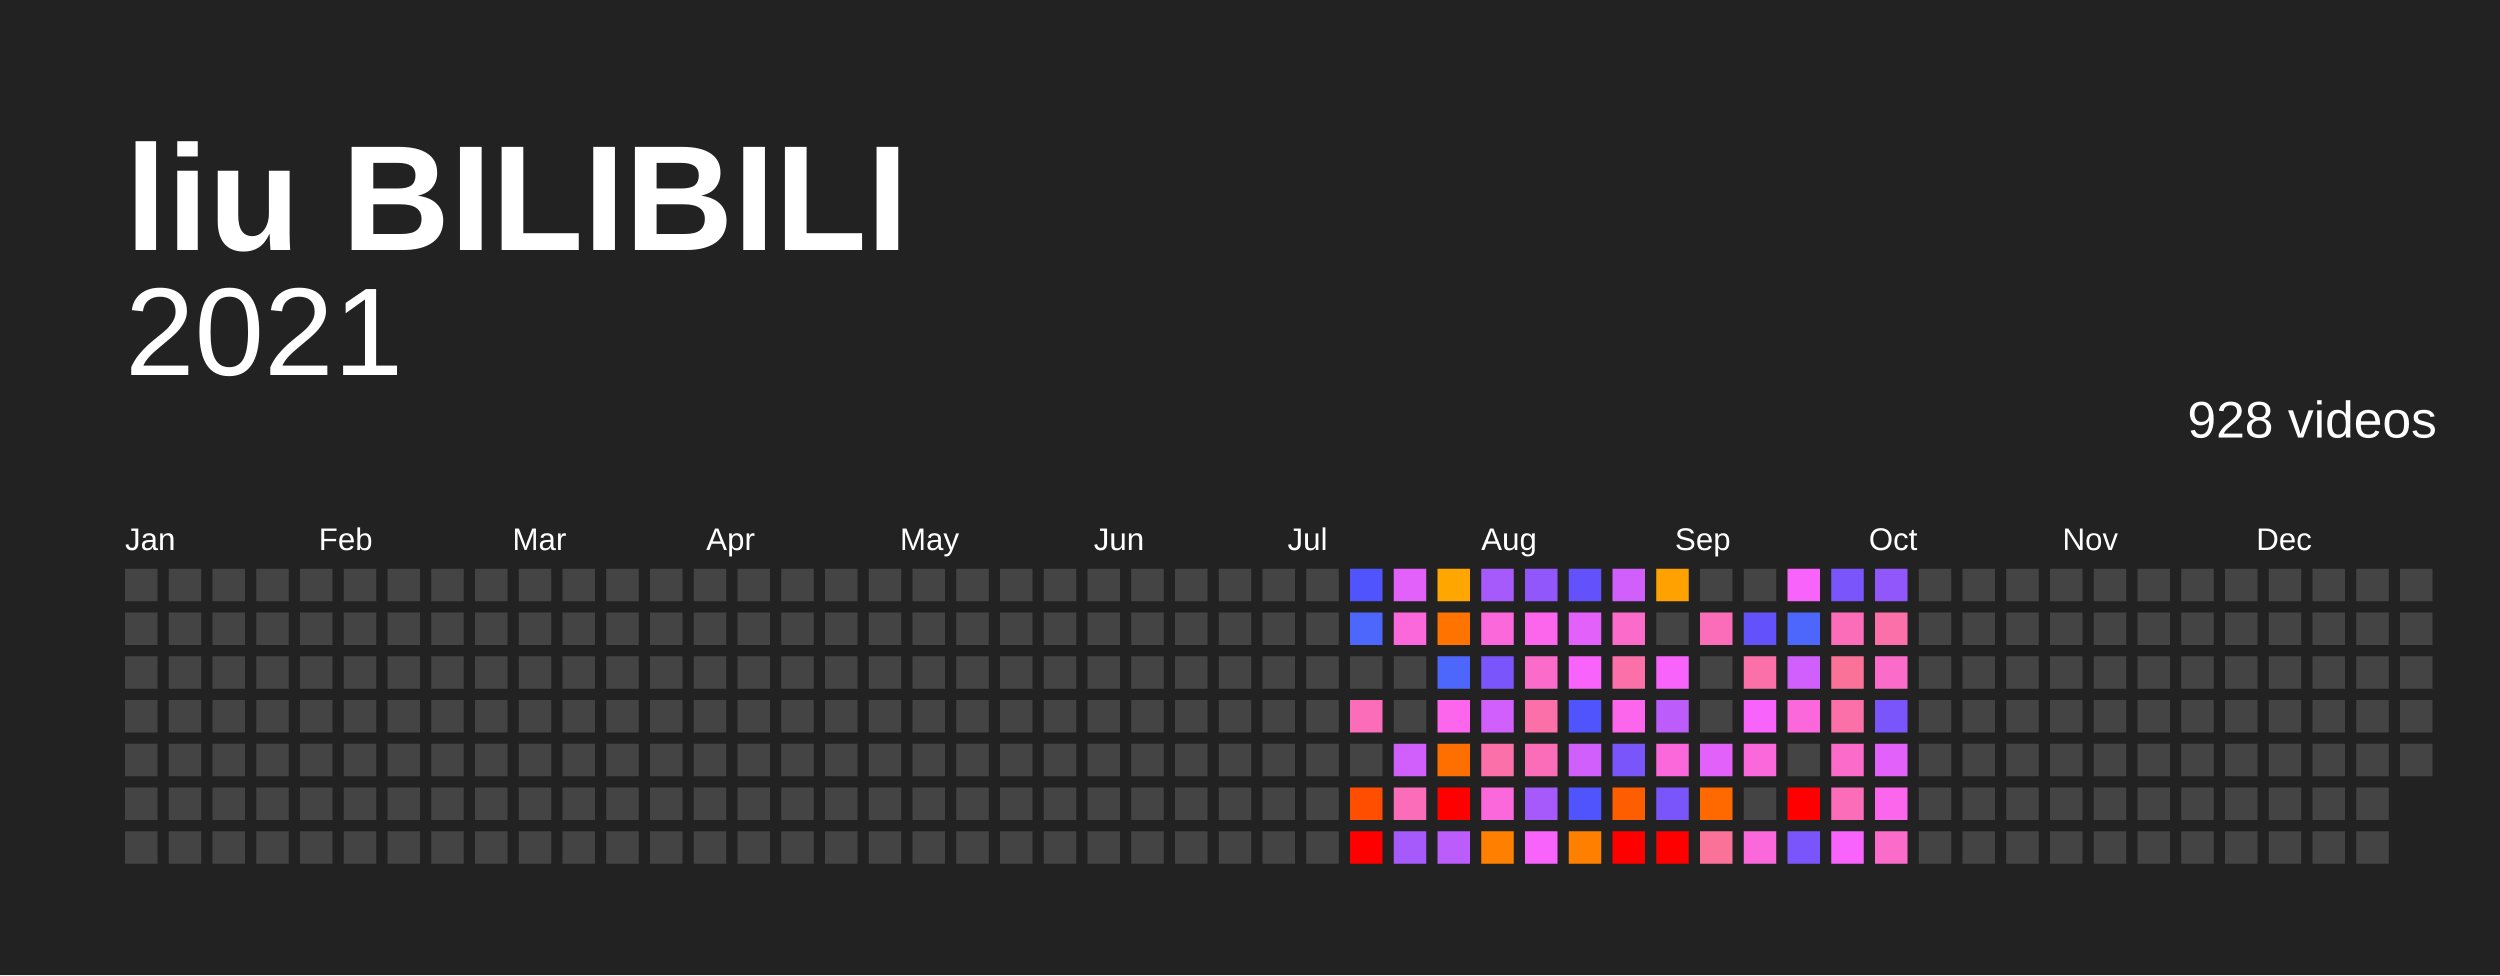
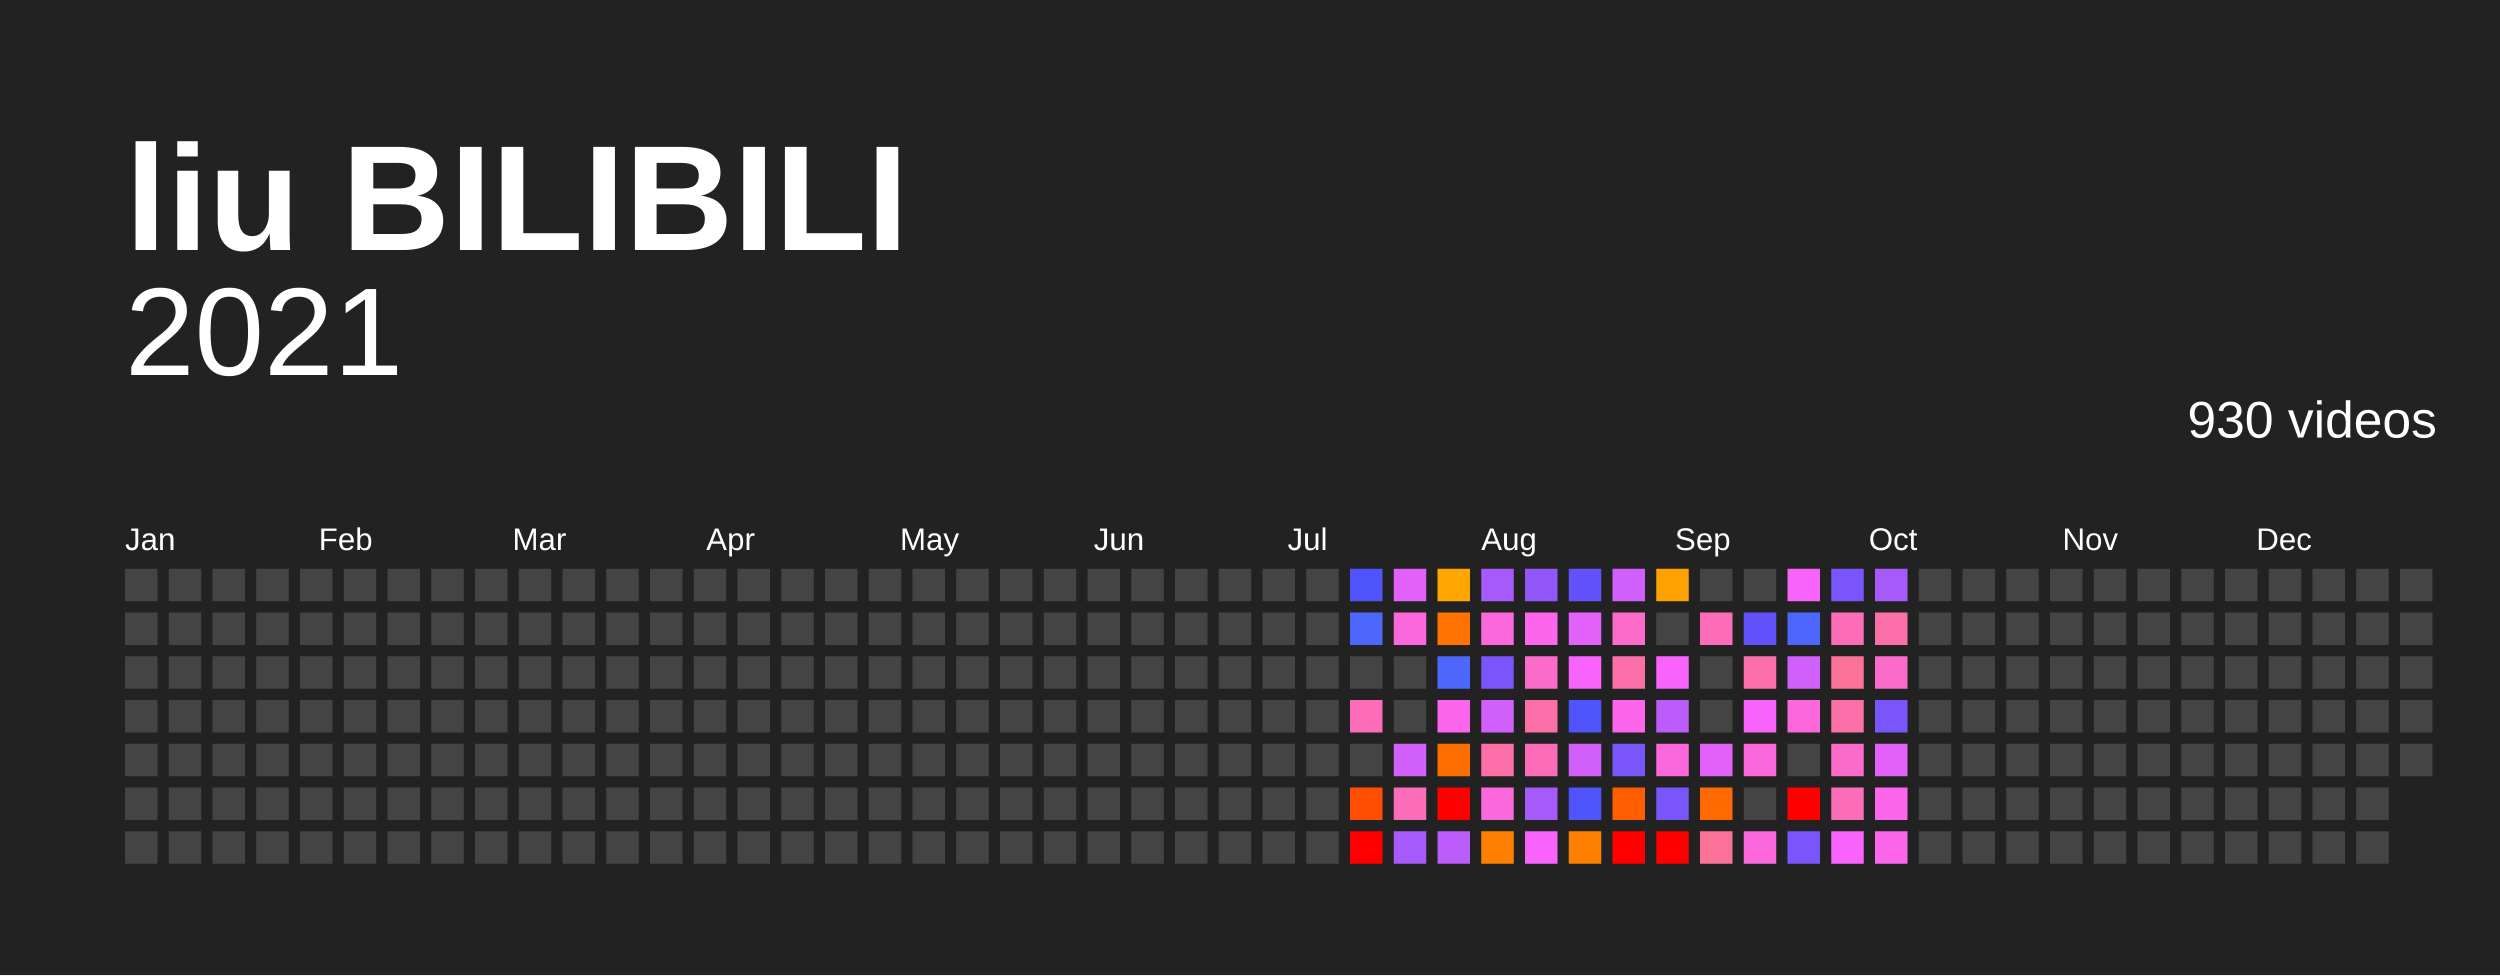
<svg xmlns="http://www.w3.org/2000/svg" baseProfile="full" height="78mm" version="1.1" viewBox="0,0,200,78" width="200mm">
  <defs />
  <rect fill="#222222" height="78" width="200" x="0" y="0" />
  <text fill="#FFFFFF" style="font-size:12px; font-family:Arial; font-weight:bold;" x="10" y="20">liu BILIBILI</text>
  <text alignment-baseline="hanging" fill="#FFFFFF" style="font-size:10.0px; font-family:Arial;" x="10" y="30">2021</text>
-   <text alignment-baseline="hanging" fill="#FFFFFF" style="font-size:4.125px; font-family:Arial;" x="175" y="35">928 videos</text>
+   <text alignment-baseline="hanging" fill="#FFFFFF" style="font-size:4.125px; font-family:Arial;" x="175" y="35">930 videos</text>
  <text fill="#FFFFFF" style="font-size:2.5px; font-family:Arial" x="10.0" y="44">Jan</text>
  <text fill="#FFFFFF" style="font-size:2.5px; font-family:Arial" x="25.5" y="44">Feb</text>
  <text fill="#FFFFFF" style="font-size:2.5px; font-family:Arial" x="41.0" y="44">Mar</text>
  <text fill="#FFFFFF" style="font-size:2.5px; font-family:Arial" x="56.5" y="44">Apr</text>
  <text fill="#FFFFFF" style="font-size:2.5px; font-family:Arial" x="72.0" y="44">May</text>
  <text fill="#FFFFFF" style="font-size:2.5px; font-family:Arial" x="87.5" y="44">Jun</text>
  <text fill="#FFFFFF" style="font-size:2.5px; font-family:Arial" x="103.0" y="44">Jul</text>
  <text fill="#FFFFFF" style="font-size:2.5px; font-family:Arial" x="118.5" y="44">Aug</text>
  <text fill="#FFFFFF" style="font-size:2.5px; font-family:Arial" x="134.0" y="44">Sep</text>
  <text fill="#FFFFFF" style="font-size:2.5px; font-family:Arial" x="149.5" y="44">Oct</text>
  <text fill="#FFFFFF" style="font-size:2.5px; font-family:Arial" x="165.0" y="44">Nov</text>
  <text fill="#FFFFFF" style="font-size:2.5px; font-family:Arial" x="180.5" y="44">Dec</text>
  <rect fill="#444444" height="2.6" width="2.6" x="10.0" y="45.5" />
  <rect fill="#444444" height="2.6" width="2.6" x="10.0" y="49.0" />
  <rect fill="#444444" height="2.6" width="2.6" x="10.0" y="52.5" />
  <rect fill="#444444" height="2.6" width="2.6" x="10.0" y="56.0" />
  <rect fill="#444444" height="2.6" width="2.6" x="10.0" y="59.5" />
  <rect fill="#444444" height="2.6" width="2.6" x="10.0" y="63.0" />
  <rect fill="#444444" height="2.6" width="2.6" x="10.0" y="66.5" />
  <rect fill="#444444" height="2.6" width="2.6" x="13.5" y="45.5" />
  <rect fill="#444444" height="2.6" width="2.6" x="13.5" y="49.0" />
  <rect fill="#444444" height="2.6" width="2.6" x="13.5" y="52.5" />
  <rect fill="#444444" height="2.6" width="2.6" x="13.5" y="56.0" />
  <rect fill="#444444" height="2.6" width="2.6" x="13.5" y="59.5" />
  <rect fill="#444444" height="2.6" width="2.6" x="13.5" y="63.0" />
  <rect fill="#444444" height="2.6" width="2.6" x="13.5" y="66.5" />
  <rect fill="#444444" height="2.6" width="2.6" x="17.0" y="45.5" />
  <rect fill="#444444" height="2.6" width="2.6" x="17.0" y="49.0" />
  <rect fill="#444444" height="2.6" width="2.6" x="17.0" y="52.5" />
  <rect fill="#444444" height="2.6" width="2.6" x="17.0" y="56.0" />
  <rect fill="#444444" height="2.6" width="2.6" x="17.0" y="59.5" />
  <rect fill="#444444" height="2.6" width="2.6" x="17.0" y="63.0" />
  <rect fill="#444444" height="2.6" width="2.6" x="17.0" y="66.5" />
  <rect fill="#444444" height="2.6" width="2.6" x="20.5" y="45.5" />
  <rect fill="#444444" height="2.6" width="2.6" x="20.5" y="49.0" />
  <rect fill="#444444" height="2.6" width="2.6" x="20.5" y="52.5" />
  <rect fill="#444444" height="2.6" width="2.6" x="20.5" y="56.0" />
  <rect fill="#444444" height="2.6" width="2.6" x="20.5" y="59.5" />
  <rect fill="#444444" height="2.6" width="2.6" x="20.5" y="63.0" />
  <rect fill="#444444" height="2.6" width="2.6" x="20.5" y="66.5" />
  <rect fill="#444444" height="2.6" width="2.6" x="24.0" y="45.5" />
  <rect fill="#444444" height="2.6" width="2.6" x="24.0" y="49.0" />
  <rect fill="#444444" height="2.6" width="2.6" x="24.0" y="52.5" />
  <rect fill="#444444" height="2.6" width="2.6" x="24.0" y="56.0" />
  <rect fill="#444444" height="2.6" width="2.6" x="24.0" y="59.5" />
  <rect fill="#444444" height="2.6" width="2.6" x="24.0" y="63.0" />
  <rect fill="#444444" height="2.6" width="2.6" x="24.0" y="66.5" />
  <rect fill="#444444" height="2.6" width="2.6" x="27.5" y="45.5" />
  <rect fill="#444444" height="2.6" width="2.6" x="27.5" y="49.0" />
  <rect fill="#444444" height="2.6" width="2.6" x="27.5" y="52.5" />
  <rect fill="#444444" height="2.6" width="2.6" x="27.5" y="56.0" />
  <rect fill="#444444" height="2.6" width="2.6" x="27.5" y="59.5" />
  <rect fill="#444444" height="2.6" width="2.6" x="27.5" y="63.0" />
  <rect fill="#444444" height="2.6" width="2.6" x="27.5" y="66.5" />
  <rect fill="#444444" height="2.6" width="2.6" x="31.0" y="45.5" />
  <rect fill="#444444" height="2.6" width="2.6" x="31.0" y="49.0" />
  <rect fill="#444444" height="2.6" width="2.6" x="31.0" y="52.5" />
  <rect fill="#444444" height="2.6" width="2.6" x="31.0" y="56.0" />
  <rect fill="#444444" height="2.6" width="2.6" x="31.0" y="59.5" />
  <rect fill="#444444" height="2.6" width="2.6" x="31.0" y="63.0" />
  <rect fill="#444444" height="2.6" width="2.6" x="31.0" y="66.5" />
  <rect fill="#444444" height="2.6" width="2.6" x="34.5" y="45.5" />
  <rect fill="#444444" height="2.6" width="2.6" x="34.5" y="49.0" />
  <rect fill="#444444" height="2.6" width="2.6" x="34.5" y="52.5" />
  <rect fill="#444444" height="2.6" width="2.6" x="34.5" y="56.0" />
  <rect fill="#444444" height="2.6" width="2.6" x="34.5" y="59.5" />
  <rect fill="#444444" height="2.6" width="2.6" x="34.5" y="63.0" />
  <rect fill="#444444" height="2.6" width="2.6" x="34.5" y="66.5" />
  <rect fill="#444444" height="2.6" width="2.6" x="38.0" y="45.5" />
  <rect fill="#444444" height="2.6" width="2.6" x="38.0" y="49.0" />
  <rect fill="#444444" height="2.6" width="2.6" x="38.0" y="52.5" />
  <rect fill="#444444" height="2.6" width="2.6" x="38.0" y="56.0" />
  <rect fill="#444444" height="2.6" width="2.6" x="38.0" y="59.5" />
  <rect fill="#444444" height="2.6" width="2.6" x="38.0" y="63.0" />
  <rect fill="#444444" height="2.6" width="2.6" x="38.0" y="66.5" />
  <rect fill="#444444" height="2.6" width="2.6" x="41.5" y="45.5" />
  <rect fill="#444444" height="2.6" width="2.6" x="41.5" y="49.0" />
  <rect fill="#444444" height="2.6" width="2.6" x="41.5" y="52.5" />
  <rect fill="#444444" height="2.6" width="2.6" x="41.5" y="56.0" />
  <rect fill="#444444" height="2.6" width="2.6" x="41.5" y="59.5" />
  <rect fill="#444444" height="2.6" width="2.6" x="41.5" y="63.0" />
  <rect fill="#444444" height="2.6" width="2.6" x="41.5" y="66.5" />
  <rect fill="#444444" height="2.6" width="2.6" x="45.0" y="45.5" />
  <rect fill="#444444" height="2.6" width="2.6" x="45.0" y="49.0" />
  <rect fill="#444444" height="2.6" width="2.6" x="45.0" y="52.5" />
  <rect fill="#444444" height="2.6" width="2.6" x="45.0" y="56.0" />
  <rect fill="#444444" height="2.6" width="2.6" x="45.0" y="59.5" />
  <rect fill="#444444" height="2.6" width="2.6" x="45.0" y="63.0" />
  <rect fill="#444444" height="2.6" width="2.6" x="45.0" y="66.5" />
  <rect fill="#444444" height="2.6" width="2.6" x="48.5" y="45.5" />
  <rect fill="#444444" height="2.6" width="2.6" x="48.5" y="49.0" />
  <rect fill="#444444" height="2.6" width="2.6" x="48.5" y="52.5" />
  <rect fill="#444444" height="2.6" width="2.6" x="48.5" y="56.0" />
  <rect fill="#444444" height="2.6" width="2.6" x="48.5" y="59.5" />
  <rect fill="#444444" height="2.6" width="2.6" x="48.5" y="63.0" />
  <rect fill="#444444" height="2.6" width="2.6" x="48.5" y="66.5" />
  <rect fill="#444444" height="2.6" width="2.6" x="52.0" y="45.5" />
  <rect fill="#444444" height="2.6" width="2.6" x="52.0" y="49.0" />
  <rect fill="#444444" height="2.6" width="2.6" x="52.0" y="52.5" />
  <rect fill="#444444" height="2.6" width="2.6" x="52.0" y="56.0" />
  <rect fill="#444444" height="2.6" width="2.6" x="52.0" y="59.5" />
  <rect fill="#444444" height="2.6" width="2.6" x="52.0" y="63.0" />
  <rect fill="#444444" height="2.6" width="2.6" x="52.0" y="66.5" />
  <rect fill="#444444" height="2.6" width="2.6" x="55.5" y="45.5" />
  <rect fill="#444444" height="2.6" width="2.6" x="55.5" y="49.0" />
  <rect fill="#444444" height="2.6" width="2.6" x="55.5" y="52.5" />
  <rect fill="#444444" height="2.6" width="2.6" x="55.5" y="56.0" />
  <rect fill="#444444" height="2.6" width="2.6" x="55.5" y="59.5" />
  <rect fill="#444444" height="2.6" width="2.6" x="55.5" y="63.0" />
  <rect fill="#444444" height="2.6" width="2.6" x="55.5" y="66.5" />
  <rect fill="#444444" height="2.6" width="2.6" x="59.0" y="45.5" />
  <rect fill="#444444" height="2.6" width="2.6" x="59.0" y="49.0" />
  <rect fill="#444444" height="2.6" width="2.6" x="59.0" y="52.5" />
  <rect fill="#444444" height="2.6" width="2.6" x="59.0" y="56.0" />
  <rect fill="#444444" height="2.6" width="2.6" x="59.0" y="59.5" />
  <rect fill="#444444" height="2.6" width="2.6" x="59.0" y="63.0" />
  <rect fill="#444444" height="2.6" width="2.6" x="59.0" y="66.5" />
  <rect fill="#444444" height="2.6" width="2.6" x="62.5" y="45.5" />
  <rect fill="#444444" height="2.6" width="2.6" x="62.5" y="49.0" />
  <rect fill="#444444" height="2.6" width="2.6" x="62.5" y="52.5" />
  <rect fill="#444444" height="2.6" width="2.6" x="62.5" y="56.0" />
  <rect fill="#444444" height="2.6" width="2.6" x="62.5" y="59.5" />
  <rect fill="#444444" height="2.6" width="2.6" x="62.5" y="63.0" />
  <rect fill="#444444" height="2.6" width="2.6" x="62.5" y="66.5" />
  <rect fill="#444444" height="2.6" width="2.6" x="66.0" y="45.5" />
  <rect fill="#444444" height="2.6" width="2.6" x="66.0" y="49.0" />
  <rect fill="#444444" height="2.6" width="2.6" x="66.0" y="52.5" />
  <rect fill="#444444" height="2.6" width="2.6" x="66.0" y="56.0" />
  <rect fill="#444444" height="2.6" width="2.6" x="66.0" y="59.5" />
  <rect fill="#444444" height="2.6" width="2.6" x="66.0" y="63.0" />
  <rect fill="#444444" height="2.6" width="2.6" x="66.0" y="66.5" />
  <rect fill="#444444" height="2.6" width="2.6" x="69.5" y="45.5" />
  <rect fill="#444444" height="2.6" width="2.6" x="69.5" y="49.0" />
  <rect fill="#444444" height="2.6" width="2.6" x="69.5" y="52.5" />
  <rect fill="#444444" height="2.6" width="2.6" x="69.5" y="56.0" />
  <rect fill="#444444" height="2.6" width="2.6" x="69.5" y="59.5" />
  <rect fill="#444444" height="2.6" width="2.6" x="69.5" y="63.0" />
  <rect fill="#444444" height="2.6" width="2.6" x="69.5" y="66.5" />
  <rect fill="#444444" height="2.6" width="2.6" x="73.0" y="45.5" />
  <rect fill="#444444" height="2.6" width="2.6" x="73.0" y="49.0" />
  <rect fill="#444444" height="2.6" width="2.6" x="73.0" y="52.5" />
  <rect fill="#444444" height="2.6" width="2.6" x="73.0" y="56.0" />
  <rect fill="#444444" height="2.6" width="2.6" x="73.0" y="59.5" />
  <rect fill="#444444" height="2.6" width="2.6" x="73.0" y="63.0" />
  <rect fill="#444444" height="2.6" width="2.6" x="73.0" y="66.5" />
  <rect fill="#444444" height="2.6" width="2.6" x="76.5" y="45.5" />
  <rect fill="#444444" height="2.6" width="2.6" x="76.5" y="49.0" />
  <rect fill="#444444" height="2.6" width="2.6" x="76.5" y="52.5" />
  <rect fill="#444444" height="2.6" width="2.6" x="76.5" y="56.0" />
  <rect fill="#444444" height="2.6" width="2.6" x="76.5" y="59.5" />
  <rect fill="#444444" height="2.6" width="2.6" x="76.5" y="63.0" />
  <rect fill="#444444" height="2.6" width="2.6" x="76.5" y="66.5" />
  <rect fill="#444444" height="2.6" width="2.6" x="80.0" y="45.5" />
  <rect fill="#444444" height="2.6" width="2.6" x="80.0" y="49.0" />
  <rect fill="#444444" height="2.6" width="2.6" x="80.0" y="52.5" />
  <rect fill="#444444" height="2.6" width="2.6" x="80.0" y="56.0" />
  <rect fill="#444444" height="2.6" width="2.6" x="80.0" y="59.5" />
  <rect fill="#444444" height="2.6" width="2.6" x="80.0" y="63.0" />
  <rect fill="#444444" height="2.6" width="2.6" x="80.0" y="66.5" />
  <rect fill="#444444" height="2.6" width="2.6" x="83.5" y="45.5" />
  <rect fill="#444444" height="2.6" width="2.6" x="83.5" y="49.0" />
  <rect fill="#444444" height="2.6" width="2.6" x="83.5" y="52.5" />
  <rect fill="#444444" height="2.6" width="2.6" x="83.5" y="56.0" />
  <rect fill="#444444" height="2.6" width="2.6" x="83.5" y="59.5" />
  <rect fill="#444444" height="2.6" width="2.6" x="83.5" y="63.0" />
  <rect fill="#444444" height="2.6" width="2.6" x="83.5" y="66.5" />
  <rect fill="#444444" height="2.6" width="2.6" x="87.0" y="45.5" />
  <rect fill="#444444" height="2.6" width="2.6" x="87.0" y="49.0" />
  <rect fill="#444444" height="2.6" width="2.6" x="87.0" y="52.5" />
  <rect fill="#444444" height="2.6" width="2.6" x="87.0" y="56.0" />
  <rect fill="#444444" height="2.6" width="2.6" x="87.0" y="59.5" />
  <rect fill="#444444" height="2.6" width="2.6" x="87.0" y="63.0" />
  <rect fill="#444444" height="2.6" width="2.6" x="87.0" y="66.5" />
  <rect fill="#444444" height="2.6" width="2.6" x="90.5" y="45.5" />
  <rect fill="#444444" height="2.6" width="2.6" x="90.5" y="49.0" />
  <rect fill="#444444" height="2.6" width="2.6" x="90.5" y="52.5" />
  <rect fill="#444444" height="2.6" width="2.6" x="90.5" y="56.0" />
  <rect fill="#444444" height="2.6" width="2.6" x="90.5" y="59.5" />
  <rect fill="#444444" height="2.6" width="2.6" x="90.5" y="63.0" />
  <rect fill="#444444" height="2.6" width="2.6" x="90.5" y="66.5" />
  <rect fill="#444444" height="2.6" width="2.6" x="94.0" y="45.5" />
  <rect fill="#444444" height="2.6" width="2.6" x="94.0" y="49.0" />
  <rect fill="#444444" height="2.6" width="2.6" x="94.0" y="52.5" />
  <rect fill="#444444" height="2.6" width="2.6" x="94.0" y="56.0" />
  <rect fill="#444444" height="2.6" width="2.6" x="94.0" y="59.5" />
  <rect fill="#444444" height="2.6" width="2.6" x="94.0" y="63.0" />
  <rect fill="#444444" height="2.6" width="2.6" x="94.0" y="66.5" />
  <rect fill="#444444" height="2.6" width="2.6" x="97.5" y="45.5" />
  <rect fill="#444444" height="2.6" width="2.6" x="97.5" y="49.0" />
  <rect fill="#444444" height="2.6" width="2.6" x="97.5" y="52.5" />
  <rect fill="#444444" height="2.6" width="2.6" x="97.5" y="56.0" />
  <rect fill="#444444" height="2.6" width="2.6" x="97.5" y="59.5" />
  <rect fill="#444444" height="2.6" width="2.6" x="97.5" y="63.0" />
  <rect fill="#444444" height="2.6" width="2.6" x="97.5" y="66.5" />
  <rect fill="#444444" height="2.6" width="2.6" x="101.0" y="45.5" />
  <rect fill="#444444" height="2.6" width="2.6" x="101.0" y="49.0" />
  <rect fill="#444444" height="2.6" width="2.6" x="101.0" y="52.5" />
  <rect fill="#444444" height="2.6" width="2.6" x="101.0" y="56.0" />
  <rect fill="#444444" height="2.6" width="2.6" x="101.0" y="59.5" />
  <rect fill="#444444" height="2.6" width="2.6" x="101.0" y="63.0" />
  <rect fill="#444444" height="2.6" width="2.6" x="101.0" y="66.5" />
  <rect fill="#444444" height="2.6" width="2.6" x="104.5" y="45.5" />
  <rect fill="#444444" height="2.6" width="2.6" x="104.5" y="49.0" />
  <rect fill="#444444" height="2.6" width="2.6" x="104.5" y="52.5" />
  <rect fill="#444444" height="2.6" width="2.6" x="104.5" y="56.0" />
  <rect fill="#444444" height="2.6" width="2.6" x="104.5" y="59.5" />
  <rect fill="#444444" height="2.6" width="2.6" x="104.5" y="63.0" />
  <rect fill="#444444" height="2.6" width="2.6" x="104.5" y="66.5" />
  <rect fill="#5054fc" height="2.6" width="2.6" x="108.0" y="45.5" />
  <rect fill="#4d67fc" height="2.6" width="2.6" x="108.0" y="49.0" />
  <rect fill="#444444" height="2.6" width="2.6" x="108.0" y="52.5" />
  <rect fill="#fb6db9" height="2.6" width="2.6" x="108.0" y="56.0" />
  <rect fill="#444444" height="2.6" width="2.6" x="108.0" y="59.5" />
  <rect fill="#ff4e00" height="2.6" width="2.6" x="108.0" y="63.0" />
  <rect fill="red" height="2.6" width="2.6" x="108.0" y="66.5" />
  <rect fill="#e361fb" height="2.6" width="2.6" x="111.5" y="45.5" />
  <rect fill="#fb68db" height="2.6" width="2.6" x="111.5" y="49.0" />
  <rect fill="#444444" height="2.6" width="2.6" x="111.5" y="52.5" />
  <rect fill="#444444" height="2.6" width="2.6" x="111.5" y="56.0" />
  <rect fill="#d05ffb" height="2.6" width="2.6" x="111.5" y="59.5" />
  <rect fill="#fb6db9" height="2.6" width="2.6" x="111.5" y="63.0" />
  <rect fill="#a65afb" height="2.6" width="2.6" x="111.5" y="66.5" />
  <rect fill="#ffa600" height="2.6" width="2.6" x="115.0" y="45.5" />
  <rect fill="#ff7400" height="2.6" width="2.6" x="115.0" y="49.0" />
  <rect fill="#4d67fc" height="2.6" width="2.6" x="115.0" y="52.5" />
  <rect fill="#fb66ed" height="2.6" width="2.6" x="115.0" y="56.0" />
  <rect fill="#ff6f00" height="2.6" width="2.6" x="115.0" y="59.5" />
  <rect fill="red" height="2.6" width="2.6" x="115.0" y="63.0" />
  <rect fill="#bb5cfb" height="2.6" width="2.6" x="115.0" y="66.5" />
  <rect fill="#a65afb" height="2.6" width="2.6" x="118.5" y="45.5" />
  <rect fill="#fb68db" height="2.6" width="2.6" x="118.5" y="49.0" />
  <rect fill="#7a55fb" height="2.6" width="2.6" x="118.5" y="52.5" />
  <rect fill="#d05ffb" height="2.6" width="2.6" x="118.5" y="56.0" />
  <rect fill="#fb70a9" height="2.6" width="2.6" x="118.5" y="59.5" />
  <rect fill="#fb68db" height="2.6" width="2.6" x="118.5" y="63.0" />
  <rect fill="#ff7f00" height="2.6" width="2.6" x="118.5" y="66.5" />
  <rect fill="#9157fb" height="2.6" width="2.6" x="122.0" y="45.5" />
  <rect fill="#fb66ed" height="2.6" width="2.6" x="122.0" y="49.0" />
  <rect fill="#fb6bca" height="2.6" width="2.6" x="122.0" y="52.5" />
  <rect fill="#fb70a9" height="2.6" width="2.6" x="122.0" y="56.0" />
  <rect fill="#fb6db9" height="2.6" width="2.6" x="122.0" y="59.5" />
  <rect fill="#a65afb" height="2.6" width="2.6" x="122.0" y="63.0" />
  <rect fill="#f763fb" height="2.6" width="2.6" x="122.0" y="66.5" />
  <rect fill="#6352fc" height="2.6" width="2.6" x="125.5" y="45.5" />
  <rect fill="#e361fb" height="2.6" width="2.6" x="125.5" y="49.0" />
  <rect fill="#f763fb" height="2.6" width="2.6" x="125.5" y="52.5" />
  <rect fill="#5054fc" height="2.6" width="2.6" x="125.5" y="56.0" />
  <rect fill="#d05ffb" height="2.6" width="2.6" x="125.5" y="59.5" />
  <rect fill="#5054fc" height="2.6" width="2.6" x="125.5" y="63.0" />
  <rect fill="#ff7f00" height="2.6" width="2.6" x="125.5" y="66.5" />
  <rect fill="#d05ffb" height="2.6" width="2.6" x="129.0" y="45.5" />
  <rect fill="#fb6bca" height="2.6" width="2.6" x="129.0" y="49.0" />
  <rect fill="#fb70a9" height="2.6" width="2.6" x="129.0" y="52.5" />
  <rect fill="#fb66ed" height="2.6" width="2.6" x="129.0" y="56.0" />
  <rect fill="#7a55fb" height="2.6" width="2.6" x="129.0" y="59.5" />
  <rect fill="#ff5e00" height="2.6" width="2.6" x="129.0" y="63.0" />
  <rect fill="red" height="2.6" width="2.6" x="129.0" y="66.5" />
  <rect fill="#ffa100" height="2.6" width="2.6" x="132.5" y="45.5" />
  <rect fill="#444444" height="2.6" width="2.6" x="132.5" y="49.0" />
  <rect fill="#f763fb" height="2.6" width="2.6" x="132.5" y="52.5" />
  <rect fill="#bb5cfb" height="2.6" width="2.6" x="132.5" y="56.0" />
  <rect fill="#fb68db" height="2.6" width="2.6" x="132.5" y="59.5" />
  <rect fill="#7a55fb" height="2.6" width="2.6" x="132.5" y="63.0" />
  <rect fill="red" height="2.6" width="2.6" x="132.5" y="66.5" />
  <rect fill="#444444" height="2.6" width="2.6" x="136.0" y="45.5" />
  <rect fill="#fb6db9" height="2.6" width="2.6" x="136.0" y="49.0" />
  <rect fill="#444444" height="2.6" width="2.6" x="136.0" y="52.5" />
  <rect fill="#444444" height="2.6" width="2.6" x="136.0" y="56.0" />
  <rect fill="#e361fb" height="2.6" width="2.6" x="136.0" y="59.5" />
  <rect fill="#ff6900" height="2.6" width="2.6" x="136.0" y="63.0" />
  <rect fill="#fb7299" height="2.6" width="2.6" x="136.0" y="66.5" />
  <rect fill="#444444" height="2.6" width="2.6" x="139.5" y="45.5" />
  <rect fill="#6352fc" height="2.6" width="2.6" x="139.5" y="49.0" />
  <rect fill="#fb70a9" height="2.6" width="2.6" x="139.5" y="52.5" />
  <rect fill="#f763fb" height="2.6" width="2.6" x="139.5" y="56.0" />
  <rect fill="#fb68db" height="2.6" width="2.6" x="139.5" y="59.5" />
  <rect fill="#444444" height="2.6" width="2.6" x="139.5" y="63.0" />
  <rect fill="#fb68db" height="2.6" width="2.6" x="139.5" y="66.5" />
  <rect fill="#f763fb" height="2.6" width="2.6" x="143.0" y="45.5" />
  <rect fill="#4d67fc" height="2.6" width="2.6" x="143.0" y="49.0" />
  <rect fill="#d05ffb" height="2.6" width="2.6" x="143.0" y="52.5" />
  <rect fill="#fb68db" height="2.6" width="2.6" x="143.0" y="56.0" />
  <rect fill="#444444" height="2.6" width="2.6" x="143.0" y="59.5" />
  <rect fill="red" height="2.6" width="2.6" x="143.0" y="63.0" />
  <rect fill="#7a55fb" height="2.6" width="2.6" x="143.0" y="66.5" />
  <rect fill="#7a55fb" height="2.6" width="2.6" x="146.5" y="45.5" />
  <rect fill="#fb6db9" height="2.6" width="2.6" x="146.5" y="49.0" />
  <rect fill="#fb7299" height="2.6" width="2.6" x="146.5" y="52.5" />
  <rect fill="#fb70a9" height="2.6" width="2.6" x="146.5" y="56.0" />
  <rect fill="#fb6bca" height="2.6" width="2.6" x="146.5" y="59.5" />
  <rect fill="#fb6db9" height="2.6" width="2.6" x="146.5" y="63.0" />
  <rect fill="#f763fb" height="2.6" width="2.6" x="146.5" y="66.5" />
-   <rect fill="#9157fb" height="2.6" width="2.6" x="150.0" y="45.5" />
+   <rect fill="#a65afb" height="2.6" width="2.6" x="150.0" y="45.5" />
  <rect fill="#fb70a9" height="2.6" width="2.6" x="150.0" y="49.0" />
  <rect fill="#fb6bca" height="2.6" width="2.6" x="150.0" y="52.5" />
  <rect fill="#7a55fb" height="2.6" width="2.6" x="150.0" y="56.0" />
  <rect fill="#e361fb" height="2.6" width="2.6" x="150.0" y="59.5" />
  <rect fill="#fb66ed" height="2.6" width="2.6" x="150.0" y="63.0" />
-   <rect fill="#fb6bca" height="2.6" width="2.6" x="150.0" y="66.5" />
+   <rect fill="#fb66ed" height="2.6" width="2.6" x="150.0" y="66.5" />
  <rect fill="#444444" height="2.6" width="2.6" x="153.5" y="45.5" />
  <rect fill="#444444" height="2.6" width="2.6" x="153.5" y="49.0" />
  <rect fill="#444444" height="2.6" width="2.6" x="153.5" y="52.5" />
  <rect fill="#444444" height="2.6" width="2.6" x="153.5" y="56.0" />
  <rect fill="#444444" height="2.6" width="2.6" x="153.5" y="59.5" />
  <rect fill="#444444" height="2.6" width="2.6" x="153.5" y="63.0" />
  <rect fill="#444444" height="2.6" width="2.6" x="153.5" y="66.5" />
  <rect fill="#444444" height="2.6" width="2.6" x="157.0" y="45.5" />
  <rect fill="#444444" height="2.6" width="2.6" x="157.0" y="49.0" />
  <rect fill="#444444" height="2.6" width="2.6" x="157.0" y="52.5" />
  <rect fill="#444444" height="2.6" width="2.6" x="157.0" y="56.0" />
  <rect fill="#444444" height="2.6" width="2.6" x="157.0" y="59.5" />
  <rect fill="#444444" height="2.6" width="2.6" x="157.0" y="63.0" />
  <rect fill="#444444" height="2.6" width="2.6" x="157.0" y="66.5" />
  <rect fill="#444444" height="2.6" width="2.6" x="160.5" y="45.5" />
  <rect fill="#444444" height="2.6" width="2.6" x="160.5" y="49.0" />
  <rect fill="#444444" height="2.6" width="2.6" x="160.5" y="52.5" />
  <rect fill="#444444" height="2.6" width="2.6" x="160.5" y="56.0" />
  <rect fill="#444444" height="2.6" width="2.6" x="160.5" y="59.5" />
  <rect fill="#444444" height="2.6" width="2.6" x="160.5" y="63.0" />
  <rect fill="#444444" height="2.6" width="2.6" x="160.5" y="66.5" />
  <rect fill="#444444" height="2.6" width="2.6" x="164.0" y="45.5" />
  <rect fill="#444444" height="2.6" width="2.6" x="164.0" y="49.0" />
  <rect fill="#444444" height="2.6" width="2.6" x="164.0" y="52.5" />
  <rect fill="#444444" height="2.6" width="2.6" x="164.0" y="56.0" />
  <rect fill="#444444" height="2.6" width="2.6" x="164.0" y="59.5" />
  <rect fill="#444444" height="2.6" width="2.6" x="164.0" y="63.0" />
  <rect fill="#444444" height="2.6" width="2.6" x="164.0" y="66.5" />
  <rect fill="#444444" height="2.6" width="2.6" x="167.5" y="45.5" />
  <rect fill="#444444" height="2.6" width="2.6" x="167.5" y="49.0" />
  <rect fill="#444444" height="2.6" width="2.6" x="167.5" y="52.5" />
  <rect fill="#444444" height="2.6" width="2.6" x="167.5" y="56.0" />
  <rect fill="#444444" height="2.6" width="2.6" x="167.5" y="59.5" />
  <rect fill="#444444" height="2.6" width="2.6" x="167.5" y="63.0" />
  <rect fill="#444444" height="2.6" width="2.6" x="167.5" y="66.5" />
  <rect fill="#444444" height="2.6" width="2.6" x="171.0" y="45.5" />
  <rect fill="#444444" height="2.6" width="2.6" x="171.0" y="49.0" />
  <rect fill="#444444" height="2.6" width="2.6" x="171.0" y="52.5" />
  <rect fill="#444444" height="2.6" width="2.6" x="171.0" y="56.0" />
  <rect fill="#444444" height="2.6" width="2.6" x="171.0" y="59.5" />
  <rect fill="#444444" height="2.6" width="2.6" x="171.0" y="63.0" />
  <rect fill="#444444" height="2.6" width="2.6" x="171.0" y="66.5" />
  <rect fill="#444444" height="2.6" width="2.6" x="174.5" y="45.5" />
  <rect fill="#444444" height="2.6" width="2.6" x="174.5" y="49.0" />
  <rect fill="#444444" height="2.6" width="2.6" x="174.5" y="52.5" />
  <rect fill="#444444" height="2.6" width="2.6" x="174.5" y="56.0" />
  <rect fill="#444444" height="2.6" width="2.6" x="174.5" y="59.5" />
  <rect fill="#444444" height="2.6" width="2.6" x="174.5" y="63.0" />
  <rect fill="#444444" height="2.6" width="2.6" x="174.5" y="66.5" />
  <rect fill="#444444" height="2.6" width="2.6" x="178.0" y="45.5" />
  <rect fill="#444444" height="2.6" width="2.6" x="178.0" y="49.0" />
  <rect fill="#444444" height="2.6" width="2.6" x="178.0" y="52.5" />
  <rect fill="#444444" height="2.6" width="2.6" x="178.0" y="56.0" />
  <rect fill="#444444" height="2.6" width="2.6" x="178.0" y="59.5" />
  <rect fill="#444444" height="2.6" width="2.6" x="178.0" y="63.0" />
  <rect fill="#444444" height="2.6" width="2.6" x="178.0" y="66.5" />
  <rect fill="#444444" height="2.6" width="2.6" x="181.5" y="45.5" />
  <rect fill="#444444" height="2.6" width="2.6" x="181.5" y="49.0" />
  <rect fill="#444444" height="2.6" width="2.6" x="181.5" y="52.5" />
  <rect fill="#444444" height="2.6" width="2.6" x="181.5" y="56.0" />
  <rect fill="#444444" height="2.6" width="2.6" x="181.5" y="59.5" />
  <rect fill="#444444" height="2.6" width="2.6" x="181.5" y="63.0" />
  <rect fill="#444444" height="2.6" width="2.6" x="181.5" y="66.5" />
  <rect fill="#444444" height="2.6" width="2.6" x="185.0" y="45.5" />
  <rect fill="#444444" height="2.6" width="2.6" x="185.0" y="49.0" />
  <rect fill="#444444" height="2.6" width="2.6" x="185.0" y="52.5" />
  <rect fill="#444444" height="2.6" width="2.6" x="185.0" y="56.0" />
  <rect fill="#444444" height="2.6" width="2.6" x="185.0" y="59.5" />
  <rect fill="#444444" height="2.6" width="2.6" x="185.0" y="63.0" />
  <rect fill="#444444" height="2.6" width="2.6" x="185.0" y="66.5" />
  <rect fill="#444444" height="2.6" width="2.6" x="188.5" y="45.5" />
  <rect fill="#444444" height="2.6" width="2.6" x="188.5" y="49.0" />
  <rect fill="#444444" height="2.6" width="2.6" x="188.5" y="52.5" />
  <rect fill="#444444" height="2.6" width="2.6" x="188.5" y="56.0" />
  <rect fill="#444444" height="2.6" width="2.6" x="188.5" y="59.5" />
  <rect fill="#444444" height="2.6" width="2.6" x="188.5" y="63.0" />
  <rect fill="#444444" height="2.6" width="2.6" x="188.5" y="66.5" />
  <rect fill="#444444" height="2.6" width="2.6" x="192.0" y="45.5" />
  <rect fill="#444444" height="2.6" width="2.6" x="192.0" y="49.0" />
  <rect fill="#444444" height="2.6" width="2.6" x="192.0" y="52.5" />
  <rect fill="#444444" height="2.6" width="2.6" x="192.0" y="56.0" />
  <rect fill="#444444" height="2.6" width="2.6" x="192.0" y="59.5" />
</svg>
